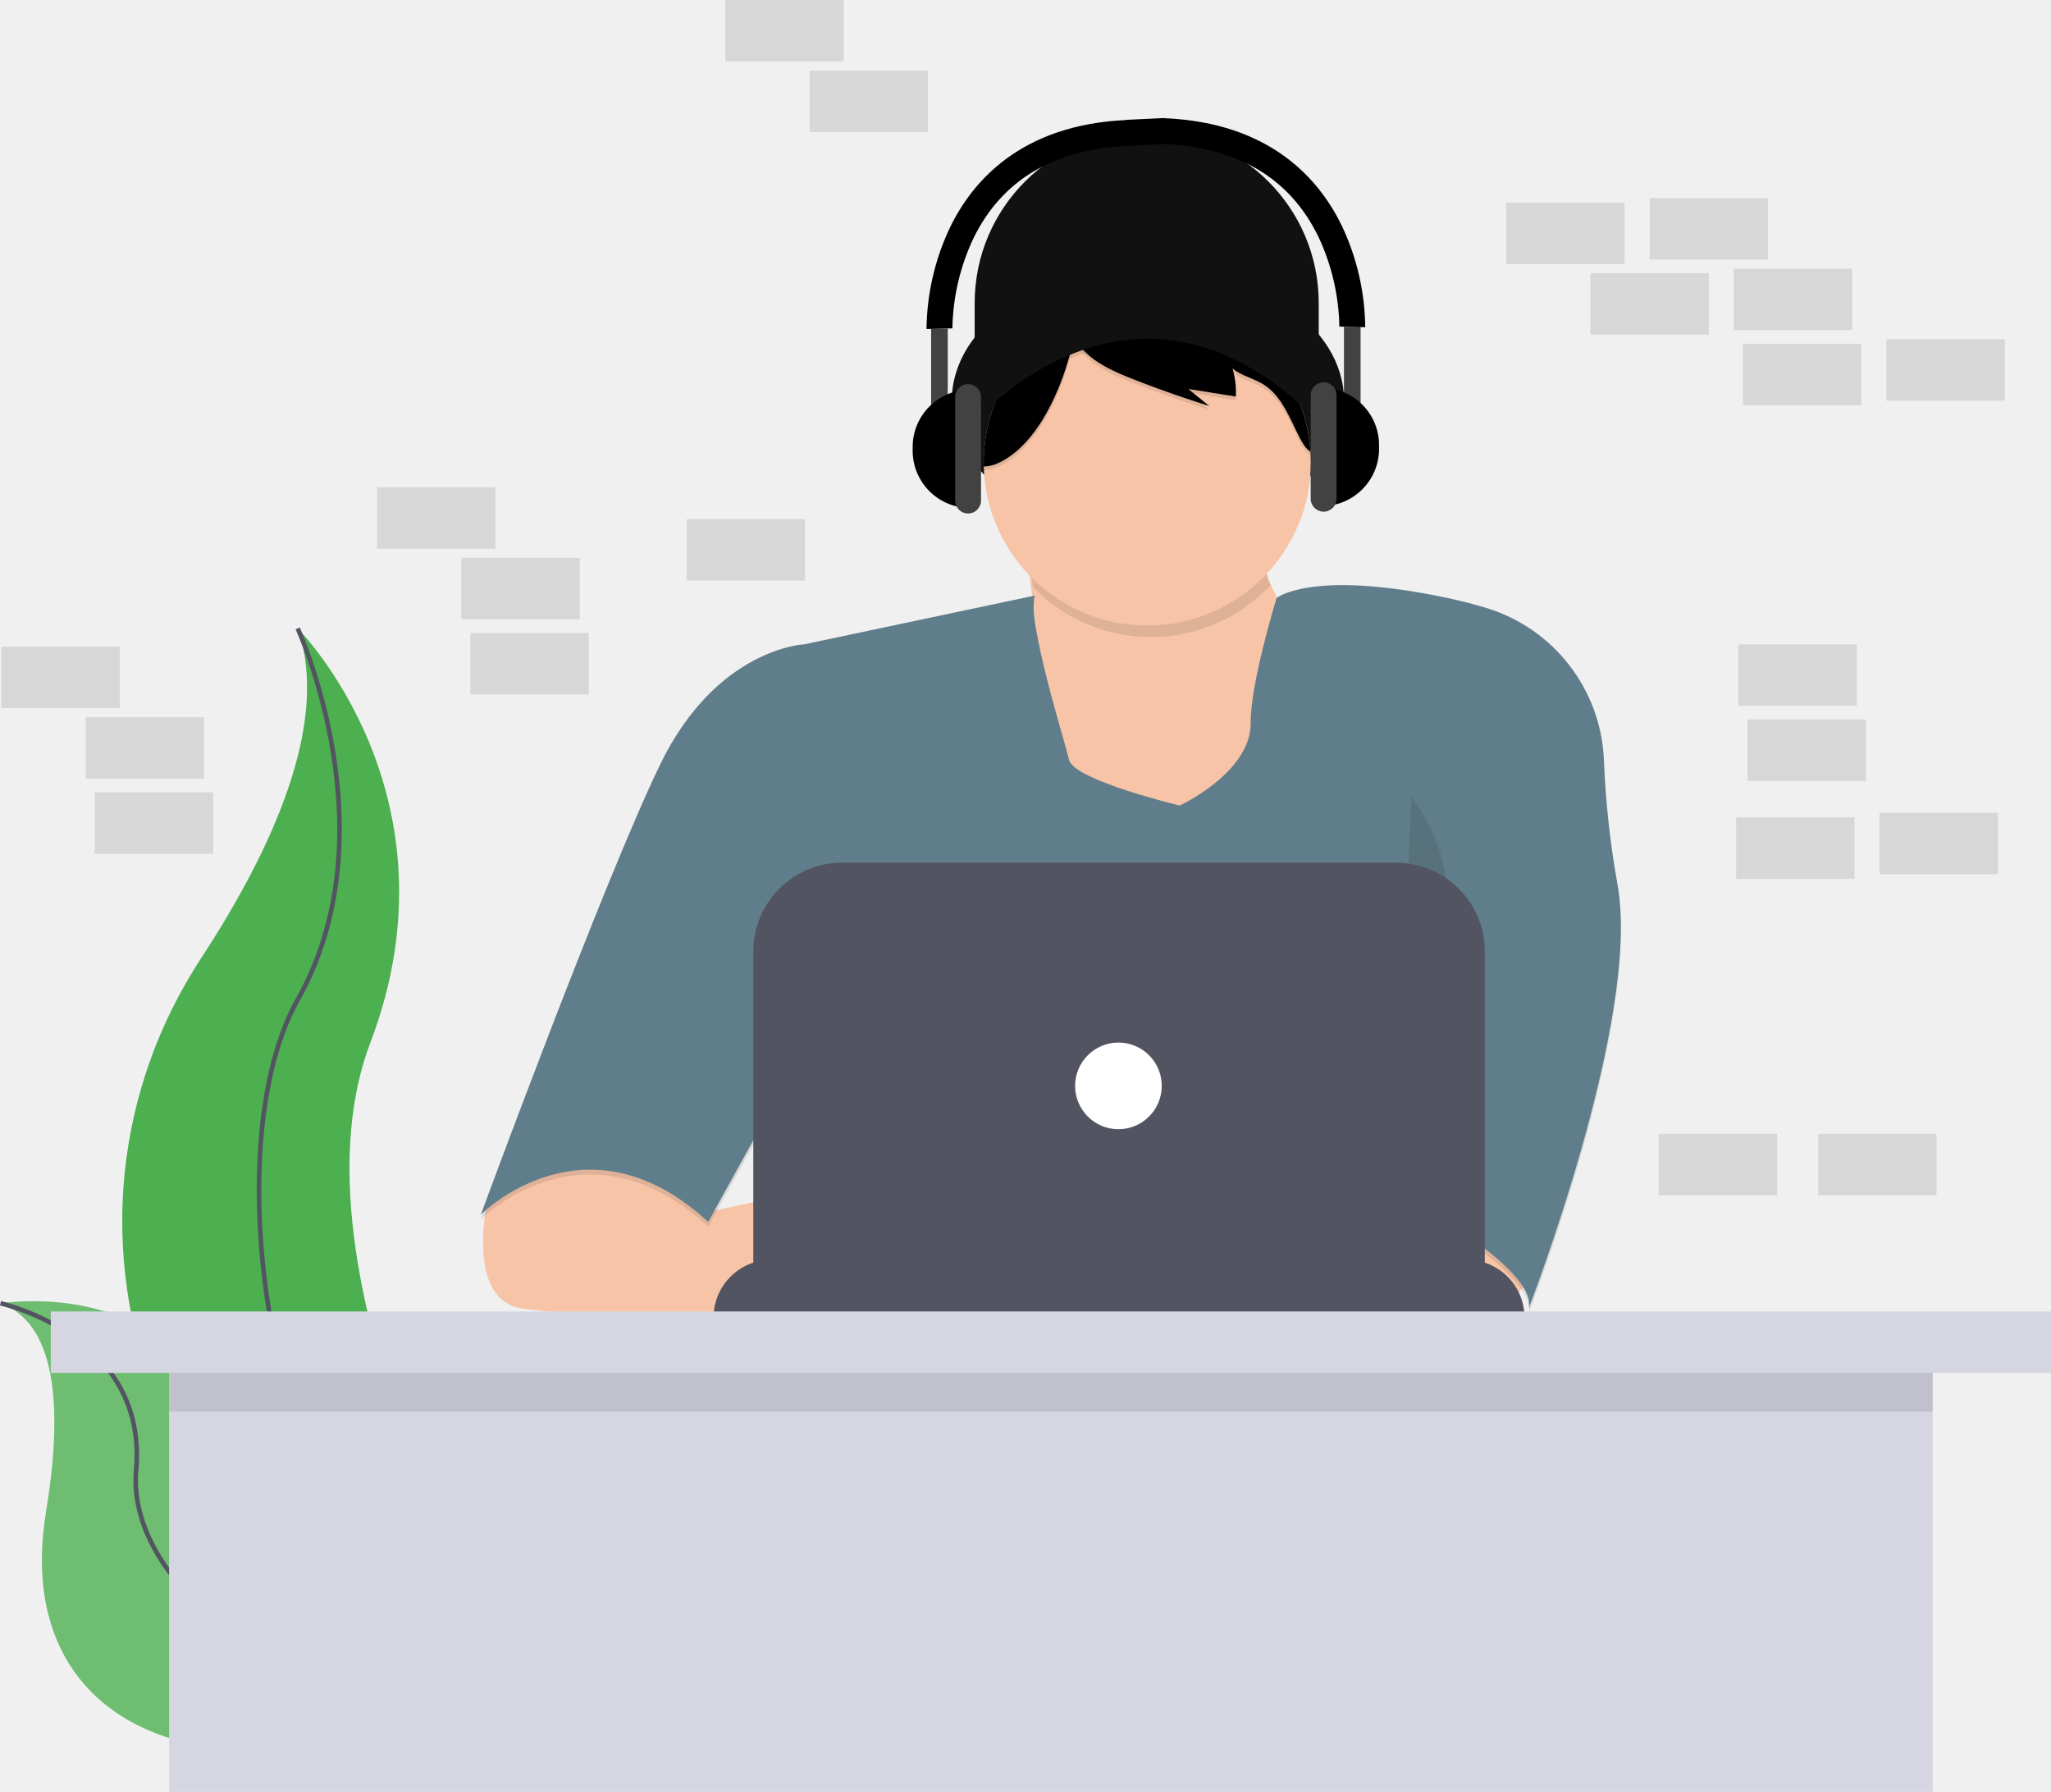
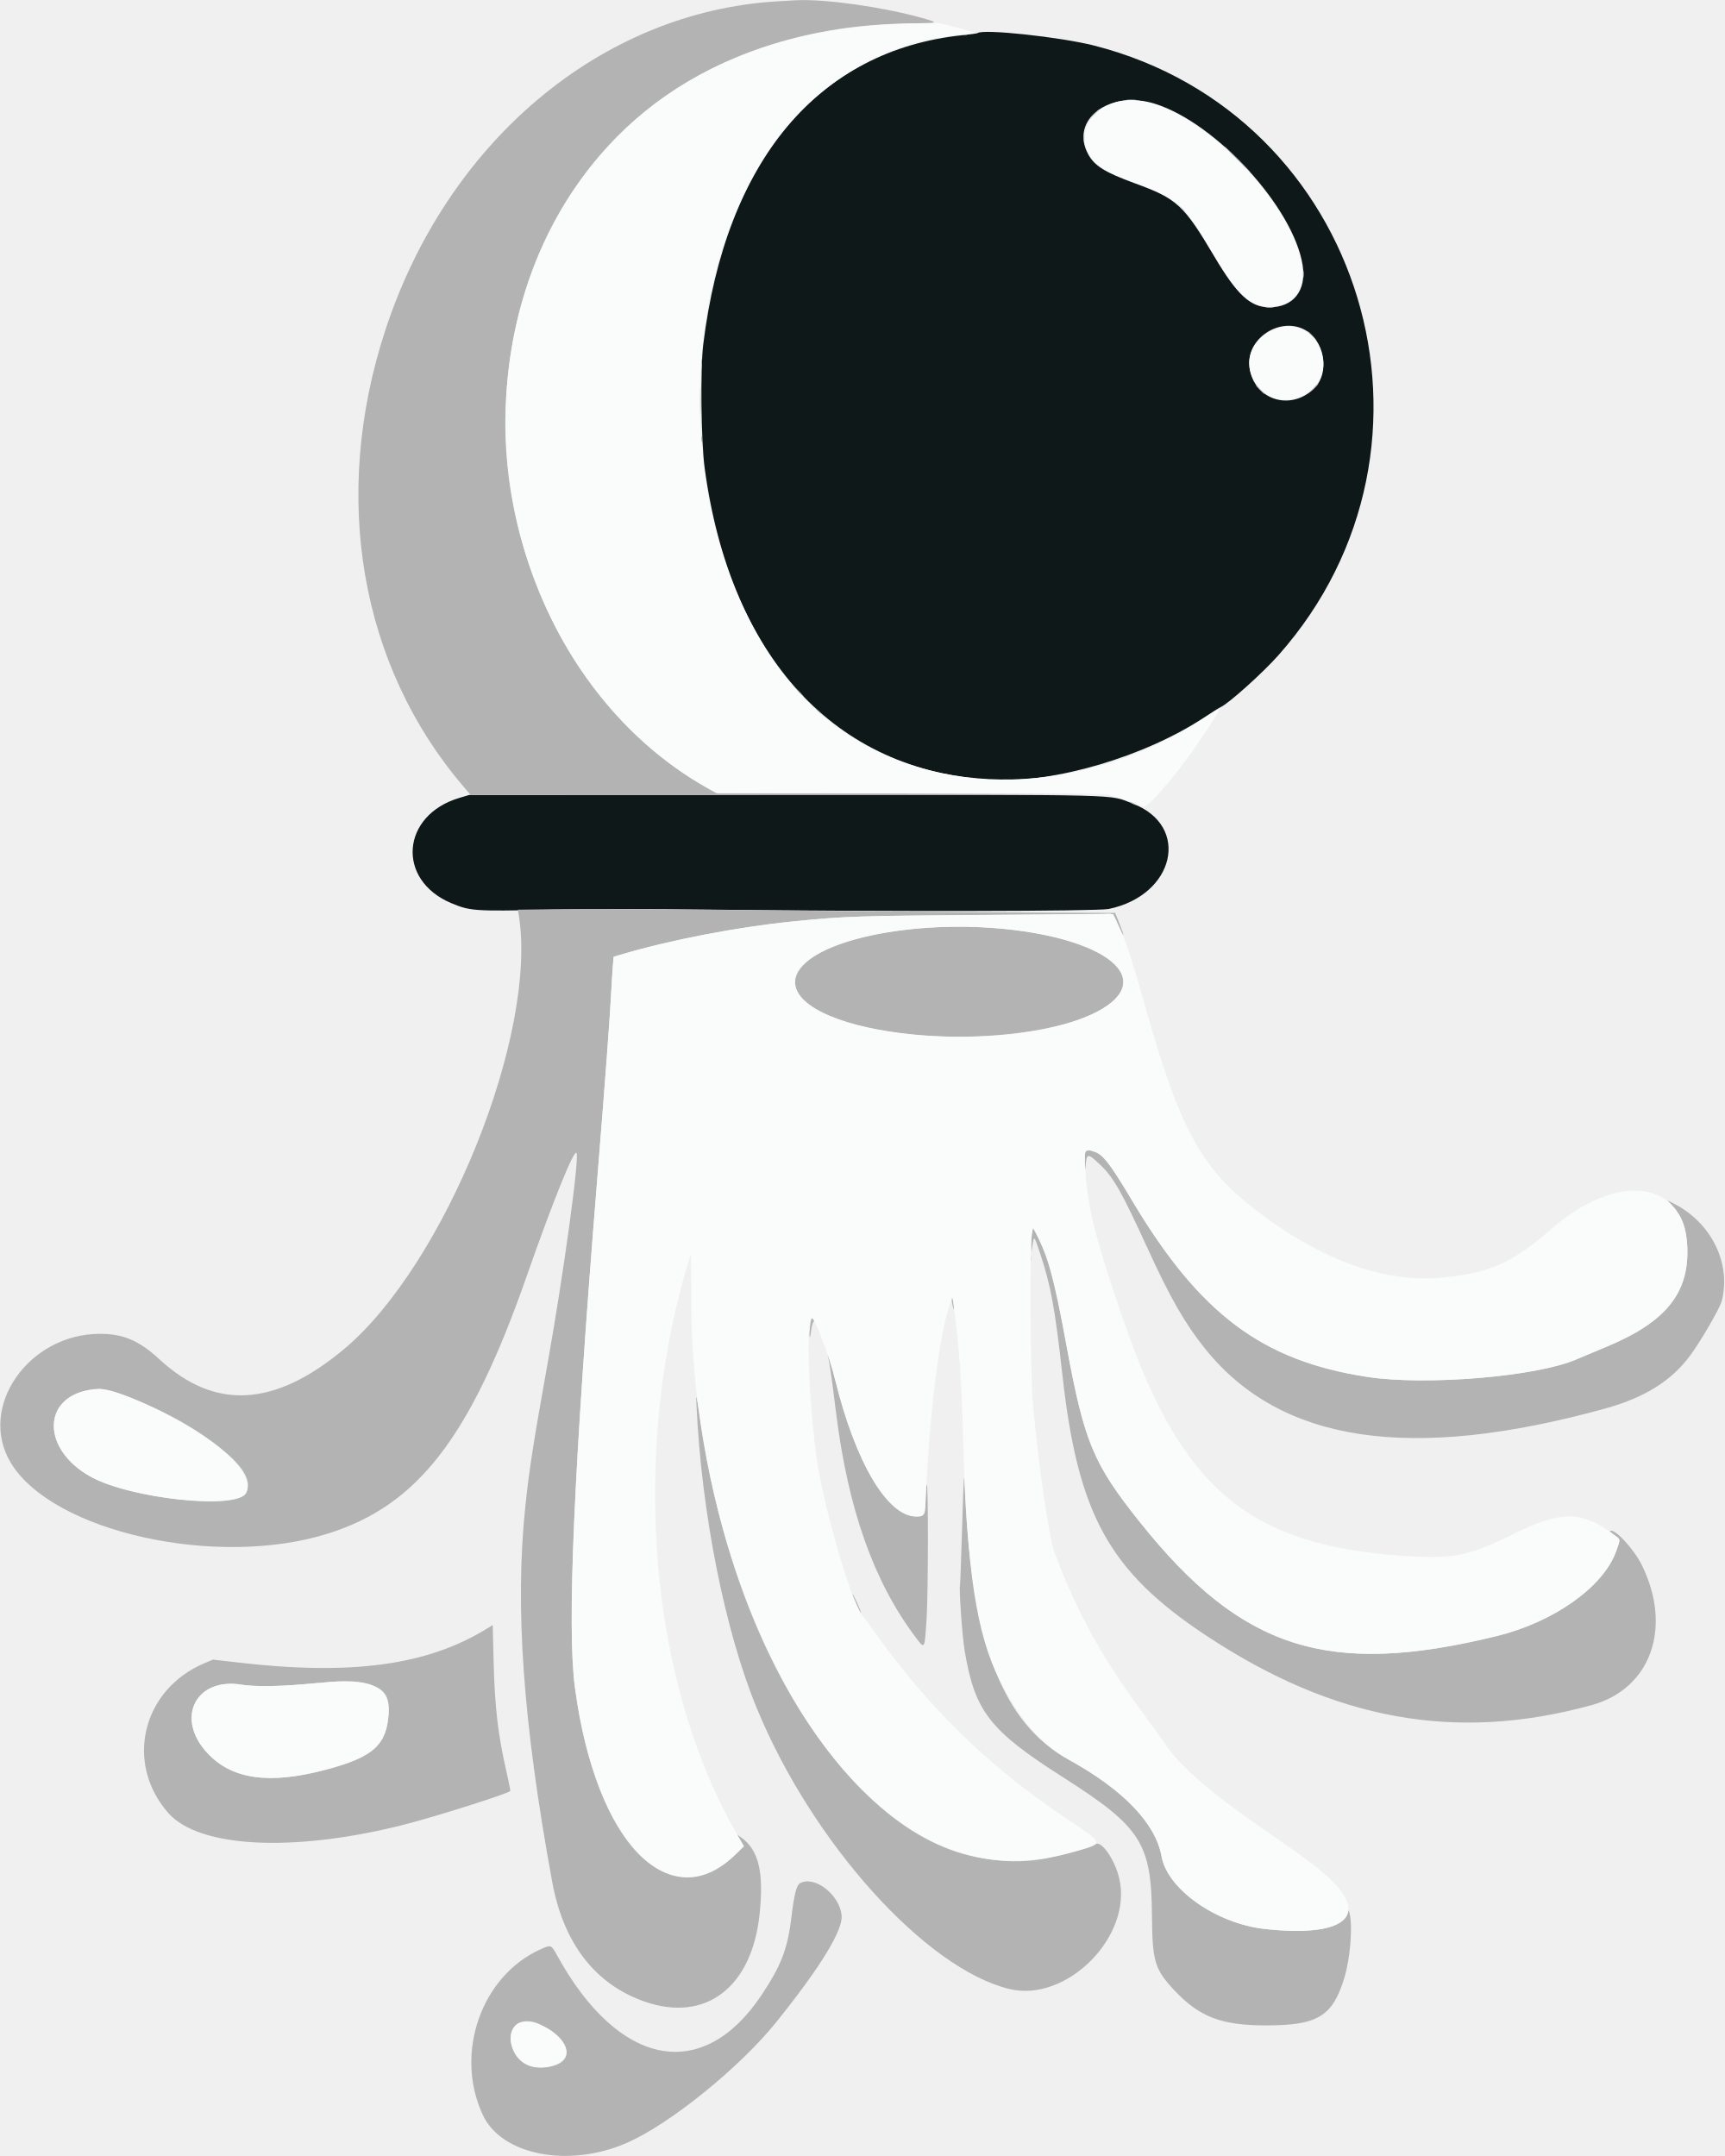
- <svg xmlns="http://www.w3.org/2000/svg" id="6088ba52-b752-42bb-ac91-0a74df332082" data-name="Layer 1" viewBox="0 0 900.94 787">
-   <defs>
-     <linearGradient id="33dd52eb-d837-4874-aadb-63a17bd6edfc" x1="611.05" y1="646" x2="611.05" y2="103.5" gradientUnits="userSpaceOnUse">
-       <stop offset="0" stop-color="gray" stop-opacity="0.25" />
-       <stop offset="0.54" stop-color="gray" stop-opacity="0.12" />
-       <stop offset="1" stop-color="gray" stop-opacity="0.1" />
-     </linearGradient>
-   </defs>
-   <rect x="763.63" y="283" width="52" height="27" fill="#757575" opacity="0.2" />
-   <rect x="767.63" y="316" width="52" height="27" fill="#757575" opacity="0.2" />
-   <rect x="724.63" y="87" width="52" height="27" fill="#757575" opacity="0.2" />
-   <rect x="761.63" y="118" width="52" height="27" fill="#757575" opacity="0.2" />
-   <rect x="661.63" y="89" width="52" height="27" fill="#757575" opacity="0.2" />
-   <rect x="828.63" y="149" width="52" height="27" fill="#757575" opacity="0.2" />
-   <rect x="765.63" y="151" width="52" height="27" fill="#757575" opacity="0.2" />
-   <rect x="698.63" y="120" width="52" height="27" fill="#757575" opacity="0.2" />
-   <rect x="825.63" y="357" width="52" height="27" fill="#757575" opacity="0.2" />
-   <rect x="762.63" y="359" width="52" height="27" fill="#757575" opacity="0.2" />
-   <path d="M280.17,332.5s73.29,73.29,31.92,182S383,804.14,383,804.14s-1.2-.18-3.43-.57C229.05,777,154.26,604.85,238,477,269.08,429.41,294.62,373.64,280.17,332.5Z" transform="translate(-149.42 -56.5)" fill="#4caf50" />
-   <path d="M280.17,332.5s41.37,89.84,0,163.12-7.09,279,102.84,308.52" transform="translate(-149.42 -56.5)" fill="none" stroke="#535461" stroke-miterlimit="10" stroke-width="2" />
-   <path d="M149.63,628.92s83.63-13.32,91.25,61.63S401.7,775.89,401.7,775.89s-1,.68-2.87,1.91c-126.49,83-247.4,52.89-229.17-57.36C176.43,679.45,175.87,638.28,149.63,628.92Z" transform="translate(-149.42 -56.5)" fill="#4caf50" />
-   <path d="M149.63,628.92s83.63-13.32,91.25,61.63S401.7,775.89,401.7,775.89s-1,.68-2.87,1.91c-126.49,83-247.4,52.89-229.17-57.36C176.43,679.45,175.87,638.28,149.63,628.92Z" transform="translate(-149.42 -56.5)" fill="#f5f5f5" opacity="0.2" />
-   <path d="M149.63,628.92s64.91,14.25,59.58,73.27S305.61,832,401.7,775.89" transform="translate(-149.42 -56.5)" fill="none" stroke="#535461" stroke-miterlimit="10" stroke-width="2" />
-   <rect x="0.63" y="284" width="52" height="27" fill="#757575" opacity="0.2" />
-   <rect x="37.63" y="315" width="52" height="27" fill="#757575" opacity="0.2" />
-   <rect x="318.63" width="52" height="27" fill="#757575" opacity="0.2" />
-   <rect x="728.63" y="498" width="52" height="27" fill="#757575" opacity="0.2" />
-   <rect x="41.63" y="348" width="52" height="27" fill="#757575" opacity="0.2" />
-   <rect x="355.63" y="31" width="52" height="27" fill="#757575" opacity="0.2" />
-   <rect x="165.63" y="214" width="52" height="27" fill="#757575" opacity="0.2" />
-   <rect x="202.63" y="245" width="52" height="27" fill="#757575" opacity="0.2" />
-   <rect x="301.63" y="228" width="52" height="27" fill="#757575" opacity="0.2" />
-   <rect x="206.63" y="278" width="52" height="27" fill="#757575" opacity="0.2" />
-   <rect x="798.63" y="498" width="52" height="27" fill="#757575" opacity="0.2" />
-   <path d="M503.71,57.57h0a75.57,75.57,0,0,1,75.57,75.57v32.24a0,0,0,0,1,0,0H428.14a0,0,0,0,1,0,0V133.14A75.57,75.57,0,0,1,503.71,57.57Z" fill="#111111" />
-   <ellipse cx="504.24" cy="175.95" rx="86.14" ry="59.19" fill="#111111" />
-   <path d="M598.44,289.79s18,94.07,0,119.44,55,35.41,55,35.41L729,417.16l10.57-67.65s-46-25.9-36.47-78.22Z" transform="translate(-149.42 -56.5)" fill="#f7c4a7" />
-   <path d="M821.46,606.89s4.76,20.61-21.14,24.31a146.45,146.45,0,0,1-46.08-.55l-5.71-51.77h60.25Z" transform="translate(-149.42 -56.5)" fill="#f7c4a7" />
-   <path d="M364.12,580.51S352.68,627,378.58,631.2s121,4.23,121,4.23v-55l-43.06,9.2L416.1,550.87Z" transform="translate(-149.42 -56.5)" fill="#f7c4a7" />
-   <path d="M604,320.18l-101.21,21.4s-38.58,1.59-63.42,52.85-78.75,197.66-78.75,197.66,46-46.51,99.89,3.17l35.94-65-7.93,103.06H767V584.69s58.13,31.18,53.91,48.62c0,0,49.75-128.18,39-186.43a396.18,396.18,0,0,1-5.94-54.5h0a73,73,0,0,0-51.38-66.67c-5.24-1.61-11-3.12-17.4-4.47-59.72-12.68-75,0-75,0s-11.57,37.64-11.36,54.7c.26,21.93-31.18,36.47-31.18,36.47s-46.51-11.1-48.62-20.08S600.28,330.75,604,320.18Z" transform="translate(-149.42 -56.5)" opacity="0.1" />
-   <path d="M604,318.07l-101.21,21.4s-38.58,1.59-63.42,52.85S360.61,590,360.61,590s46-46.51,99.89,3.17l35.94-65L488.51,631.2H767V582.58s58.13,31.18,53.91,48.62c0,0,49.75-128.18,39-186.43a396.18,396.18,0,0,1-5.94-54.5h0a73,73,0,0,0-51.38-66.67c-5.24-1.61-11-3.12-17.4-4.47-59.72-12.68-75,0-75,0s-11.57,37.64-11.36,54.7c.26,21.93-31.18,36.47-31.18,36.47s-46.51-11.1-48.62-20.08S600.28,328.64,604,318.07Z" transform="translate(-149.42 -56.5)" fill="#607d8b" />
-   <path d="M707.42,313.58a71.53,71.53,0,0,1-2.76-37.52L600,294.55s1.51,7.91,3.22,19.76a71.86,71.86,0,0,0,104.18-.73Z" transform="translate(-149.42 -56.5)" opacity="0.1" />
-   <path d="M725.27,259.67a71.88,71.88,0,0,1-143.73,1.74c0-.58,0-1.16,0-1.74a71.89,71.89,0,0,1,40.29-64.59q3.23-1.58,6.64-2.84a72.39,72.39,0,0,1,37-3.44h0a71.82,71.82,0,0,1,59.61,66.1Q725.27,257.27,725.27,259.67Z" transform="translate(-149.42 -56.5)" fill="#f7c4a7" />
-   <g opacity="0.1">
-     <path d="M628.36,193.93l.1-.06q-3.41,1.26-6.64,2.84a71.89,71.89,0,0,0-40.29,64.59c0,.58,0,1.16,0,1.74a16,16,0,0,0,6.45-1.55c17.52-8.18,28-33.2,32.16-50.65C621.64,204.59,623.05,197.55,628.36,193.93Z" transform="translate(-149.42 -56.5)" />
-     <path d="M683.37,195.94a71.28,71.28,0,0,0-17.87-5.51,23.06,23.06,0,0,1,12.83,8.06,32.86,32.86,0,0,1,3.93,7,72.07,72.07,0,0,0-60.45,1.25c4.51,9.89,18.5,15.28,27.84,18.89q15.34,5.92,31,10.83l-9.24-7.5,20.87,3.32a36.15,36.15,0,0,0-1.46-12.3c4,3.22,9.3,4.3,13.64,7,8.13,5.13,11.52,15,15.95,23.55,1.17,2.26,2.55,4.57,4.66,6A71.91,71.91,0,0,0,683.37,195.94Z" transform="translate(-149.42 -56.5)" />
+ <svg xmlns="http://www.w3.org/2000/svg" id="svg" version="1.1" width="400" height="500.227" viewBox="0, 0, 400,500.227">
+   <g id="svgg">
+     <path id="path0" d="M226.773 7.690 C 226.703 7.756,225.148 7.967,223.316 8.158 C 189.844 11.664,168.373 37.277,163.145 79.939 C 162.449 85.621,162.639 102.374,163.470 108.554 C 169.379 152.510,193.735 178.959,230.129 180.941 C 244.660 181.733,265.589 175.557,279.485 166.378 C 281.234 165.222,282.887 164.184,283.158 164.070 C 284.938 163.320,292.931 156.147,296.596 152.009 C 339.704 103.349,316.510 26.578,253.866 10.581 C 246.008 8.575,227.879 6.640,226.773 7.690 M267.994 24.094 C 282.119 28.549,300.053 48.159,302.195 61.490 C 303.144 67.394,300.062 71.313,294.474 71.308 C 290.123 71.303,287.001 68.430,281.781 59.626 C 274.594 47.505,273.104 46.128,263.285 42.536 C 256.328 39.991,253.916 38.490,252.450 35.797 C 248.082 27.772,257.403 20.754,267.994 24.094 M302.346 76.338 C 307.278 78.655,308.677 86.468,304.825 90.174 C 299.036 95.742,290.191 92.384,289.833 84.481 C 289.556 78.390,296.751 73.708,302.346 76.338 M106.586 185.118 C 93.040 189.133,91.882 204.177,104.705 209.550 C 109.039 211.366,110.128 211.443,126.491 211.089 C 136.421 210.875,149.190 210.864,165.481 211.055 C 206.030 211.530,254.539 211.447,257.200 210.897 C 272.571 207.722,276.269 191.606,262.806 186.465 C 256.992 184.244,263.058 184.397,181.859 184.422 L 108.857 184.444 106.586 185.118 " stroke="none" fill="#0f1818" fill-rule="evenodd" />
+     <path id="path1" d="M180.167 0.321 C 139.427 2.804,103.716 32.833,89.368 76.672 C 76.768 115.171,83.511 154.437,107.546 182.519 L 109.171 184.418 181.664 184.409 C 221.535 184.404,254.224 184.333,254.305 184.251 C 254.387 184.170,234.650 184.103,210.447 184.103 L 166.439 184.103 164.446 183.011 C 135.246 167.016,115.859 130.651,117.302 94.579 C 119.435 41.227,157.463 5.450,212.038 5.450 C 217.803 5.450,217.999 5.301,213.777 4.127 C 204.745 1.617,191.513 -0.249,184.860 0.049 C 184.360 0.072,182.248 0.194,180.167 0.321 M223.240 8.082 C 223.531 8.158,224.008 8.158,224.300 8.082 C 224.591 8.005,224.353 7.943,223.770 7.943 C 223.187 7.943,222.949 8.005,223.240 8.082 M261.550 23.232 C 262.094 23.300,262.912 23.298,263.367 23.229 C 263.822 23.160,263.376 23.105,262.377 23.107 C 261.378 23.108,261.005 23.165,261.550 23.232 M253.731 26.571 L 252.687 27.706 253.823 26.663 C 254.880 25.692,255.098 25.435,254.866 25.435 C 254.816 25.435,254.305 25.946,253.731 26.571 M251.407 32.097 C 251.407 32.846,251.466 33.153,251.538 32.778 C 251.611 32.403,251.611 31.790,251.538 31.416 C 251.466 31.041,251.407 31.347,251.407 32.097 M286.904 36.942 C 288.563 38.607,289.989 39.970,290.072 39.970 C 290.155 39.970,288.866 38.607,287.207 36.942 C 285.548 35.276,284.122 33.914,284.039 33.914 C 283.955 33.914,285.245 35.276,286.904 36.942 M274.186 48.448 C 274.837 49.114,275.437 49.659,275.520 49.659 C 275.604 49.659,275.140 49.114,274.489 48.448 C 273.839 47.782,273.238 47.237,273.155 47.237 C 273.072 47.237,273.536 47.782,274.186 48.448 M302.278 63.588 C 302.278 64.338,302.337 64.644,302.409 64.269 C 302.481 63.895,302.481 63.282,302.409 62.907 C 302.337 62.532,302.278 62.839,302.278 63.588 M293.797 71.375 C 294.257 71.445,294.938 71.443,295.311 71.371 C 295.683 71.299,295.307 71.243,294.474 71.245 C 293.641 71.247,293.336 71.306,293.797 71.375 M303.407 77.006 C 303.407 77.058,303.849 77.501,304.391 77.990 L 305.375 78.880 304.485 77.896 C 303.656 76.978,303.407 76.772,303.407 77.006 M162.680 84.027 C 162.684 84.693,162.746 84.930,162.818 84.554 C 162.891 84.177,162.888 83.632,162.812 83.342 C 162.736 83.053,162.677 83.361,162.680 84.027 M162.425 92.960 C 162.425 95.708,162.470 96.832,162.527 95.458 C 162.583 94.084,162.583 91.836,162.527 90.462 C 162.470 89.088,162.425 90.212,162.425 92.960 M304.601 90.159 L 303.558 91.294 304.693 90.251 C 305.750 89.280,305.968 89.023,305.737 89.023 C 305.686 89.023,305.175 89.534,304.601 90.159 M292.203 90.386 C 292.768 90.969,293.298 91.446,293.381 91.446 C 293.465 91.446,293.071 90.969,292.506 90.386 C 291.941 89.803,291.410 89.326,291.327 89.326 C 291.244 89.326,291.638 89.803,292.203 90.386 M162.680 101.893 C 162.684 102.559,162.746 102.796,162.818 102.419 C 162.891 102.042,162.888 101.497,162.812 101.208 C 162.736 100.918,162.677 101.226,162.680 101.893 M185.314 160.636 C 185.879 161.219,186.409 161.696,186.493 161.696 C 186.576 161.696,186.182 161.219,185.617 160.636 C 185.052 160.053,184.522 159.576,184.438 159.576 C 184.355 159.576,184.749 160.053,185.314 160.636 M189.251 164.516 C 189.251 164.568,189.693 165.011,190.235 165.500 L 191.219 166.389 190.329 165.405 C 189.500 164.488,189.251 164.282,189.251 164.516 M227.937 180.986 C 228.314 181.059,228.859 181.056,229.148 180.980 C 229.438 180.904,229.129 180.845,228.463 180.849 C 227.797 180.852,227.560 180.914,227.937 180.986 M236.718 180.986 C 237.095 181.059,237.640 181.056,237.929 180.980 C 238.219 180.904,237.911 180.845,237.245 180.849 C 236.578 180.852,236.341 180.914,236.718 180.986 M262.528 186.374 C 262.945 186.612,263.422 186.807,263.588 186.807 C 263.755 186.807,263.550 186.612,263.134 186.374 C 262.718 186.136,262.241 185.941,262.074 185.941 C 261.908 185.941,262.112 186.136,262.528 186.374 M127.825 210.958 L 120.147 211.063 120.333 212.193 C 124.868 239.704,103.240 293.460,79.746 313.069 C 63.669 326.488,49.828 327.239,36.996 315.389 C 32.289 311.041,28.592 309.457,23.176 309.468 C 6.545 309.500,-5.232 326.531,2.495 339.375 C 12.159 355.442,50.333 363.952,76.154 355.796 C 96.981 349.218,109.098 333.508,122.170 296.139 C 128.167 278.995,133.078 266.815,133.730 267.467 C 134.501 268.238,130.744 295.647,127.019 316.427 C 123.744 334.697,122.804 340.721,121.895 349.281 C 119.404 372.720,121.322 399.686,128.110 436.639 C 130.737 450.942,138.104 460.446,149.656 464.438 C 163.663 469.277,174.382 461.134,176.197 444.273 C 177.262 434.389,176.022 429.214,171.885 426.269 L 170.942 425.597 171.765 427.000 L 172.587 428.403 170.659 430.207 C 154.914 444.935,138.201 427.593,133.379 391.522 C 131.508 377.527,133.109 340.971,138.531 273.883 C 140.476 249.824,141.512 235.896,141.853 229.220 C 141.951 227.305,142.105 224.894,142.196 223.862 L 142.361 221.986 143.928 221.519 C 155.428 218.095,171.046 215.079,183.952 213.789 C 196.989 212.486,196.293 212.505,245.337 212.175 L 258.273 212.088 259.400 214.589 C 260.843 217.794,261.046 217.641,259.724 214.344 L 258.709 211.809 243.435 211.754 C 235.034 211.724,213.512 211.554,195.609 211.377 C 149.152 210.917,136.523 210.839,127.825 210.958 M215.897 215.199 C 187.761 216.852,174.841 228.238,192.581 235.744 C 212.830 244.312,254.418 240.796,260.000 230.045 C 264.518 221.342,241.754 213.679,215.897 215.199 M252.157 266.999 C 251.697 267.100,251.635 267.460,251.682 269.742 C 251.715 271.301,251.777 271.754,251.837 270.855 C 252.061 267.468,252.260 267.430,255.204 270.215 C 258.330 273.171,260.201 276.468,266.219 289.629 C 271.478 301.128,274.929 307.148,279.585 312.945 C 297.111 334.762,327.106 339.262,372.240 326.845 C 381.512 324.294,387.755 320.407,392.135 314.459 C 394.641 311.056,399.004 303.516,399.432 301.849 C 401.682 293.085,396.971 283.588,388.191 279.191 L 386.828 278.508 387.764 279.527 C 390.256 282.238,391.200 284.689,391.420 289.023 C 391.975 299.939,386.509 306.757,372.597 312.501 C 370.098 313.532,366.981 314.843,365.669 315.412 C 356.510 319.390,330.783 321.543,317.224 319.467 C 292.637 315.703,278.294 304.869,262.284 277.970 C 256.688 268.568,254.721 266.437,252.157 266.999 M239.407 286.330 C 239.300 287.109,239.230 288.374,239.250 289.141 L 239.288 290.537 239.523 288.928 C 239.862 286.601,239.919 286.660,241.286 290.772 C 243.782 298.278,244.741 303.510,246.472 319.058 C 250.077 351.443,257.316 364.567,279.788 379.455 C 309.538 399.165,337.785 404.265,369.266 395.610 C 382.929 391.854,388.017 377.719,380.930 363.210 C 379.025 359.310,374.388 354.353,373.487 355.254 C 373.407 355.334,373.889 355.762,374.559 356.205 C 376.012 357.167,375.996 356.986,374.886 360.029 C 371.881 368.264,360.393 376.377,347.161 379.610 C 308.110 389.152,288.110 382.777,264.538 353.277 C 253.589 339.574,251.557 334.687,247.392 312.036 C 244.530 296.474,242.793 290.164,240.190 285.884 L 239.601 284.915 239.407 286.330 M238.986 292.051 C 238.990 292.718,239.052 292.955,239.124 292.578 C 239.197 292.201,239.194 291.656,239.118 291.367 C 239.042 291.077,238.983 291.385,238.986 292.051 M220.802 301.590 C 220.802 302.006,220.911 302.687,221.045 303.104 L 221.287 303.861 221.287 303.104 C 221.287 302.687,221.178 302.006,221.045 301.590 L 220.802 300.833 220.802 301.590 M187.906 307.978 C 187.650 310.574,187.877 311.115,188.185 308.644 C 188.305 307.678,188.544 306.802,188.714 306.695 C 189.045 306.490,188.777 305.829,188.363 305.829 C 188.228 305.829,188.022 306.796,187.906 307.978 M192.097 314.762 C 192.462 316.234,192.941 319.579,193.938 327.631 C 196.718 350.068,202.679 366.944,212.364 379.797 C 214.587 382.747,214.477 382.931,214.964 375.465 C 215.351 369.548,215.371 343.545,214.989 344.436 C 214.846 344.769,214.719 346.434,214.707 348.135 C 214.683 351.580,214.519 351.858,212.510 351.852 C 205.876 351.832,198.459 339.290,193.754 320.135 C 193.069 317.346,192.382 314.860,192.228 314.610 C 192.010 314.258,191.981 314.293,192.097 314.762 M25.896 322.768 C 32.531 324.614,43.382 330.192,50.114 335.218 C 56.258 339.805,58.573 343.513,57.087 346.386 C 55.021 350.382,30.106 347.739,20.910 342.549 C 8.725 335.671,10.059 322.817,23.019 322.216 C 23.439 322.196,24.733 322.445,25.896 322.768 M161.582 326.117 C 162.747 351.087,168.170 378.347,175.538 396.262 C 188.397 427.527,214.743 456.813,234.217 461.488 C 247.508 464.680,262.814 449.221,259.649 435.800 C 258.599 431.346,255.399 426.816,254.100 427.946 C 253.367 428.583,245.342 430.789,241.641 431.372 C 206.454 436.908,172.376 393.772,162.792 331.567 C 161.478 323.035,161.428 322.812,161.582 326.117 M223.211 354.126 C 222.990 361.453,222.766 367.598,222.712 367.779 C 222.451 368.664,223.234 379.707,223.793 383.025 C 226.169 397.115,229.575 401.494,246.590 412.340 C 264.776 423.932,267.125 427.608,267.246 444.663 C 267.320 455.041,267.906 456.968,272.460 461.809 C 278.266 467.981,283.369 469.930,293.717 469.927 C 305.707 469.924,309.152 467.833,311.868 458.909 C 313.217 454.478,313.832 447.172,313.119 444.058 L 312.911 443.149 312.666 443.906 C 311.519 447.447,304.508 448.774,293.414 447.549 C 282.180 446.309,270.835 438.340,269.476 430.734 C 268.108 423.076,260.631 415.267,247.994 408.300 C 232.548 399.783,225.442 381.319,223.824 345.496 C 223.626 341.099,223.587 341.643,223.211 354.126 M197.749 369.793 C 197.719 370.134,199.617 374.292,199.744 374.164 C 199.805 374.103,199.386 373.044,198.812 371.811 C 198.238 370.578,197.760 369.670,197.749 369.793 M113.096 377.783 C 99.226 386.395,81.606 388.802,55.057 385.711 L 49.402 385.052 47.373 385.915 C 32.978 392.033,28.879 409.027,39.006 420.603 C 46.095 428.707,67.787 429.854,93.263 423.472 C 100.400 421.684,117.560 416.272,118.371 415.553 C 118.441 415.491,118.067 413.567,117.540 411.278 C 115.521 402.519,114.770 396.073,114.507 385.260 L 114.307 377.030 113.096 377.783 M85.626 390.779 C 89.222 391.862,90.384 393.558,90.166 397.407 C 89.745 404.845,86.638 407.662,75.632 410.584 C 62.426 414.090,53.789 412.869,48.066 406.687 C 40.607 398.631,45.404 389.122,56.040 390.878 C 58.875 391.346,64.401 391.305,70.462 390.770 C 73.260 390.523,76.230 390.267,77.063 390.201 C 79.517 390.007,84.085 390.315,85.626 390.779 M185.550 436.961 C 184.789 437.405,184.204 439.710,183.654 444.429 C 182.765 452.051,181.297 455.934,176.682 462.863 C 162.989 483.425,143.511 479.652,129.236 453.671 C 127.883 451.209,127.838 451.191,125.529 452.212 C 111.665 458.343,105.325 476.440,112.028 490.744 C 116.379 500.030,131.888 503.052,145.312 497.229 C 155.321 492.888,171.664 479.678,180.196 469.032 C 190.377 456.328,195.540 447.893,195.247 444.441 C 194.836 439.603,188.889 435.015,185.550 436.961 M125.542 469.823 C 133.490 474.025,133.350 479.637,125.296 479.637 C 121.947 479.637,119.521 477.750,118.664 474.477 C 117.498 470.026,121.194 467.524,125.542 469.823 " stroke="none" fill="#b3b3b3" fill-rule="evenodd" />
+     <path id="path2" d="M209.992 5.474 C 171.153 6.634,142.312 23.656,127.171 54.353 C 104.781 99.748,121.815 158.989,164.118 182.842 L 166.086 183.952 211.355 184.107 L 256.624 184.263 259.019 184.940 C 260.336 185.312,262.158 185.958,263.068 186.374 C 263.977 186.790,265.023 187.131,265.392 187.131 C 266.722 187.131,274.164 178.220,279.049 170.780 C 283.817 163.518,283.802 163.693,279.413 166.565 C 251.483 184.844,217.058 185.667,194.049 168.608 C 160.160 143.481,151.700 77.848,177.064 36.844 C 187.426 20.092,204.865 9.336,223.875 7.970 C 225.348 7.865,226.370 7.680,226.146 7.559 C 225.778 7.362,218.820 5.527,217.714 5.336 C 217.464 5.293,213.989 5.355,209.992 5.474 M258.743 23.740 C 252.926 25.585,250.108 30.745,252.402 35.349 C 253.871 38.297,256.203 39.802,263.360 42.419 C 273.092 45.979,274.842 47.556,281.284 58.572 C 287.183 68.660,290.201 71.408,295.038 71.092 C 307.487 70.279,303.037 52.658,286.256 36.322 C 276.028 26.364,265.562 21.578,258.743 23.740 M296.593 76.124 C 289.401 78.399,287.522 85.796,292.883 90.737 C 298.274 95.706,307.804 90.829,306.941 83.541 C 306.286 78.010,301.493 74.574,296.593 76.124 M226.949 212.277 C 199.614 212.471,195.812 212.604,183.952 213.789 C 171.048 215.078,155.429 218.095,143.928 221.519 L 142.361 221.986 142.196 223.862 C 142.105 224.894,141.951 227.305,141.853 229.220 C 141.512 235.896,140.476 249.824,138.531 273.883 C 133.109 340.971,131.508 377.527,133.379 391.522 C 138.235 427.849,155.790 445.634,171.131 429.771 L 172.542 428.312 170.564 424.830 C 153.084 394.045,147.457 350.160,155.675 308.706 C 156.783 303.116,159.912 291.291,160.281 291.295 C 160.310 291.295,160.339 295.894,160.347 301.515 C 160.406 345.964,176.330 391.667,199.990 415.296 C 215.055 430.343,230.660 434.886,249.205 429.627 C 256.234 427.634,256.287 427.877,247.540 422.031 C 229.012 409.649,214.821 395.719,201.808 377.139 C 200.991 375.973,200.221 374.945,200.096 374.856 C 198.232 373.519,192.248 353.854,190.010 341.711 C 187.843 329.949,186.730 305.829,188.355 305.829 C 189.051 305.829,192.445 314.870,193.789 320.303 C 198.528 339.461,205.899 351.833,212.584 351.852 C 214.462 351.857,214.597 351.562,214.795 347.010 C 215.616 328.185,217.887 309.848,220.255 302.919 L 220.968 300.833 221.155 302.195 C 222.518 312.097,223.048 319.544,223.472 334.746 C 224.301 364.503,226.563 379.236,231.932 389.856 C 236.641 399.170,241.450 404.692,247.994 408.300 C 260.631 415.267,268.108 423.076,269.476 430.734 C 270.835 438.340,282.180 446.309,293.414 447.549 C 311.571 449.553,317.844 444.737,308.543 435.934 C 305.762 433.302,302.469 430.848,292.506 423.981 C 280.845 415.945,273.581 409.605,270.236 404.543 C 269.411 403.295,267.364 400.434,265.688 398.185 C 255.903 385.058,250.142 374.697,244.729 360.484 C 243.351 356.867,240.801 339.340,239.615 325.330 C 239.013 318.219,238.846 288.717,239.393 286.149 L 239.683 284.789 240.925 287.360 C 243.452 292.595,244.675 297.259,247.392 312.036 C 251.557 334.687,253.589 339.574,264.538 353.277 C 288.110 382.777,308.110 389.152,347.161 379.610 C 360.393 376.377,371.881 368.264,374.886 360.029 C 376.004 356.966,376.069 357.308,374.090 355.829 C 367.003 350.529,362.019 350.517,351.395 355.774 C 340.619 361.107,337.264 361.777,325.360 360.970 C 289.884 358.564,274.138 345.395,260.874 307.040 C 254.048 287.301,252.230 280.051,251.722 270.523 C 251.517 266.698,251.666 266.473,253.885 267.235 C 256.042 267.977,257.357 269.687,262.840 278.880 C 278.345 304.877,292.908 315.745,317.224 319.467 C 330.783 321.543,356.510 319.390,365.669 315.412 C 366.981 314.843,370.098 313.532,372.597 312.501 C 386.510 306.756,391.980 299.933,391.418 289.023 C 390.628 273.658,375.033 271.840,359.673 285.323 C 350.847 293.070,345.376 295.457,334.141 296.459 C 320.540 297.673,305.270 291.867,289.930 279.649 C 278.528 270.568,273.468 261.053,266.001 234.654 C 262.718 223.048,261.664 219.718,260.285 216.593 C 258.000 211.417,258.478 211.952,256.197 212.022 C 255.099 212.056,241.938 212.171,226.949 212.277 M230.280 215.306 C 256.669 217.265,269.025 227.262,254.366 234.792 C 233.761 245.375,184.497 240.430,184.412 227.770 C 184.359 219.773,207.125 213.586,230.280 215.306 M20.687 322.513 C 9.651 324.355,9.783 336.268,20.910 342.549 C 30.106 347.739,55.021 350.382,57.087 346.386 C 59.695 341.343,47.544 331.230,30.734 324.455 C 25.521 322.353,23.724 322.006,20.687 322.513 M77.063 390.201 C 76.230 390.267,73.260 390.523,70.462 390.770 C 64.401 391.305,58.875 391.346,56.040 390.878 C 45.404 389.122,40.607 398.631,48.066 406.687 C 53.789 412.869,62.426 414.090,75.632 410.584 C 86.638 407.662,89.745 404.845,90.166 397.407 C 90.486 391.766,86.308 389.469,77.063 390.201 M119.605 469.901 C 117.329 472.177,118.676 477.173,122.046 478.955 C 125.585 480.826,131.416 479.077,131.416 476.144 C 131.416 471.843,122.419 467.088,119.605 469.901 " stroke="none" fill="#fafbfb" fill-rule="evenodd" />
  </g>
-   <path d="M628.36,192.3l.1-.06q-3.41,1.26-6.64,2.84a71.89,71.89,0,0,0-40.29,64.59c0,.58,0,1.16,0,1.74a16,16,0,0,0,6.45-1.55c17.52-8.18,28-33.2,32.16-50.65C621.64,203,623.05,195.93,628.36,192.3Z" transform="translate(-149.42 -56.5)" fill="#000" />
-   <path d="M683.37,194.32a71.28,71.28,0,0,0-17.87-5.51,23.06,23.06,0,0,1,12.83,8.06,32.86,32.86,0,0,1,3.93,7,72.07,72.07,0,0,0-60.45,1.25c4.51,9.89,18.5,15.28,27.84,18.89q15.34,5.92,31,10.83l-9.24-7.5,20.87,3.32a36.15,36.15,0,0,0-1.46-12.3c4,3.22,9.3,4.3,13.64,7,8.13,5.13,11.52,15,15.95,23.55,1.17,2.26,2.55,4.57,4.66,6A71.91,71.91,0,0,0,683.37,194.32Z" transform="translate(-149.42 -56.5)" fill="#000" />
-   <path d="M573.33,247.82s74-92,159.61,0l-7.4-20.61s-40.17-58.66-68.7-46-56.55,21.67-56.55,21.67Z" transform="translate(-149.42 -56.5)" opacity="0.1" />
-   <path d="M573.33,246.19s74-92,159.61,0l-7.4-20.61s-40.17-58.66-68.7-46-56.55,21.67-56.55,21.67Z" transform="translate(-149.42 -56.5)" fill="#111111" />
-   <path d="M512.55,444.38s-15.85,42.28,6.34,80.33-19.55,53.91-19.55,53.91" transform="translate(-149.42 -56.5)" opacity="0.1" />
-   <path d="M769.4,406.33s27.48,34.88,9.51,66.06S762,578.62,762,578.62" transform="translate(-149.42 -56.5)" opacity="0.1" />
-   <path d="M338.82,553.3H644.29a25.37,25.37,0,0,1,25.37,25.37v0a0,0,0,0,1,0,0H313.46a0,0,0,0,1,0,0v0A25.37,25.37,0,0,1,338.82,553.3Z" fill="#535461" />
-   <path d="M369.9,378.89H613.22a39,39,0,0,1,39,39V559.11a0,0,0,0,1,0,0H330.9a0,0,0,0,1,0,0V417.89A39,39,0,0,1,369.9,378.89Z" fill="#535461" />
-   <circle cx="491.29" cy="476.93" r="19.03" fill="#fff" />
-   <path d="M577.56,204.7s72.72-72.68,151.15-1.33" transform="translate(-149.42 -56.5)" fill="none" stroke="#000" stroke-miterlimit="10" opacity="0.1" />
-   <rect x="590.36" y="143.57" width="7.3" height="41.39" fill="#424242" />
-   <path d="M580.62,170.35h0a25.16,25.16,0,0,1,25.16,25.16v1.62a25.16,25.16,0,0,1-25.16,25.16h0a0,0,0,0,1,0,0V170.35a0,0,0,0,1,0,0Z" fill="#000" />
-   <rect x="575.75" y="167.92" width="11.36" height="56.81" rx="5.68" ry="5.68" fill="#424242" />
-   <rect x="558.44" y="200.88" width="7.3" height="41.39" transform="translate(974.76 386.65) rotate(-180)" fill="#424242" />
-   <path d="M550.32,227.66h0a25.16,25.16,0,0,1,25.16,25.16v1.62a25.16,25.16,0,0,1-25.16,25.16h0a0,0,0,0,1,0,0V227.66A0,0,0,0,1,550.32,227.66Z" transform="translate(976.38 450.76) rotate(180)" fill="#000" />
-   <rect x="568.99" y="225.23" width="11.36" height="56.81" rx="5.68" ry="5.68" transform="translate(999.92 450.76) rotate(-180)" fill="#424242" />
-   <path d="M738.92,155.83c-9.89-20.56-31.43-45.42-77.86-47.41v-.06l-.56,0h0l-16.45.78v.08c-46.12,2.12-67.56,26.89-77.42,47.38A106.59,106.59,0,0,0,556.41,201l5.68-.14,5.68-.13A96.65,96.65,0,0,1,577,161.21c12.52-25.72,35.56-39.39,68.47-40.66h0l14.55-.81h0C692.95,121,716,134.69,728.51,160.4a96.65,96.65,0,0,1,9.25,39.54l5.68.13,5.68.14A106.59,106.59,0,0,0,738.92,155.83Z" transform="translate(-149.42 -56.5)" fill="#000" />
-   <rect x="74.28" y="579" width="774.71" height="208" fill="#d6d6e3" />
-   <rect x="74.28" y="593" width="774.71" height="27" opacity="0.1" />
-   <rect x="22.31" y="576" width="878.63" height="27" fill="#d6d6e3" />
</svg>
